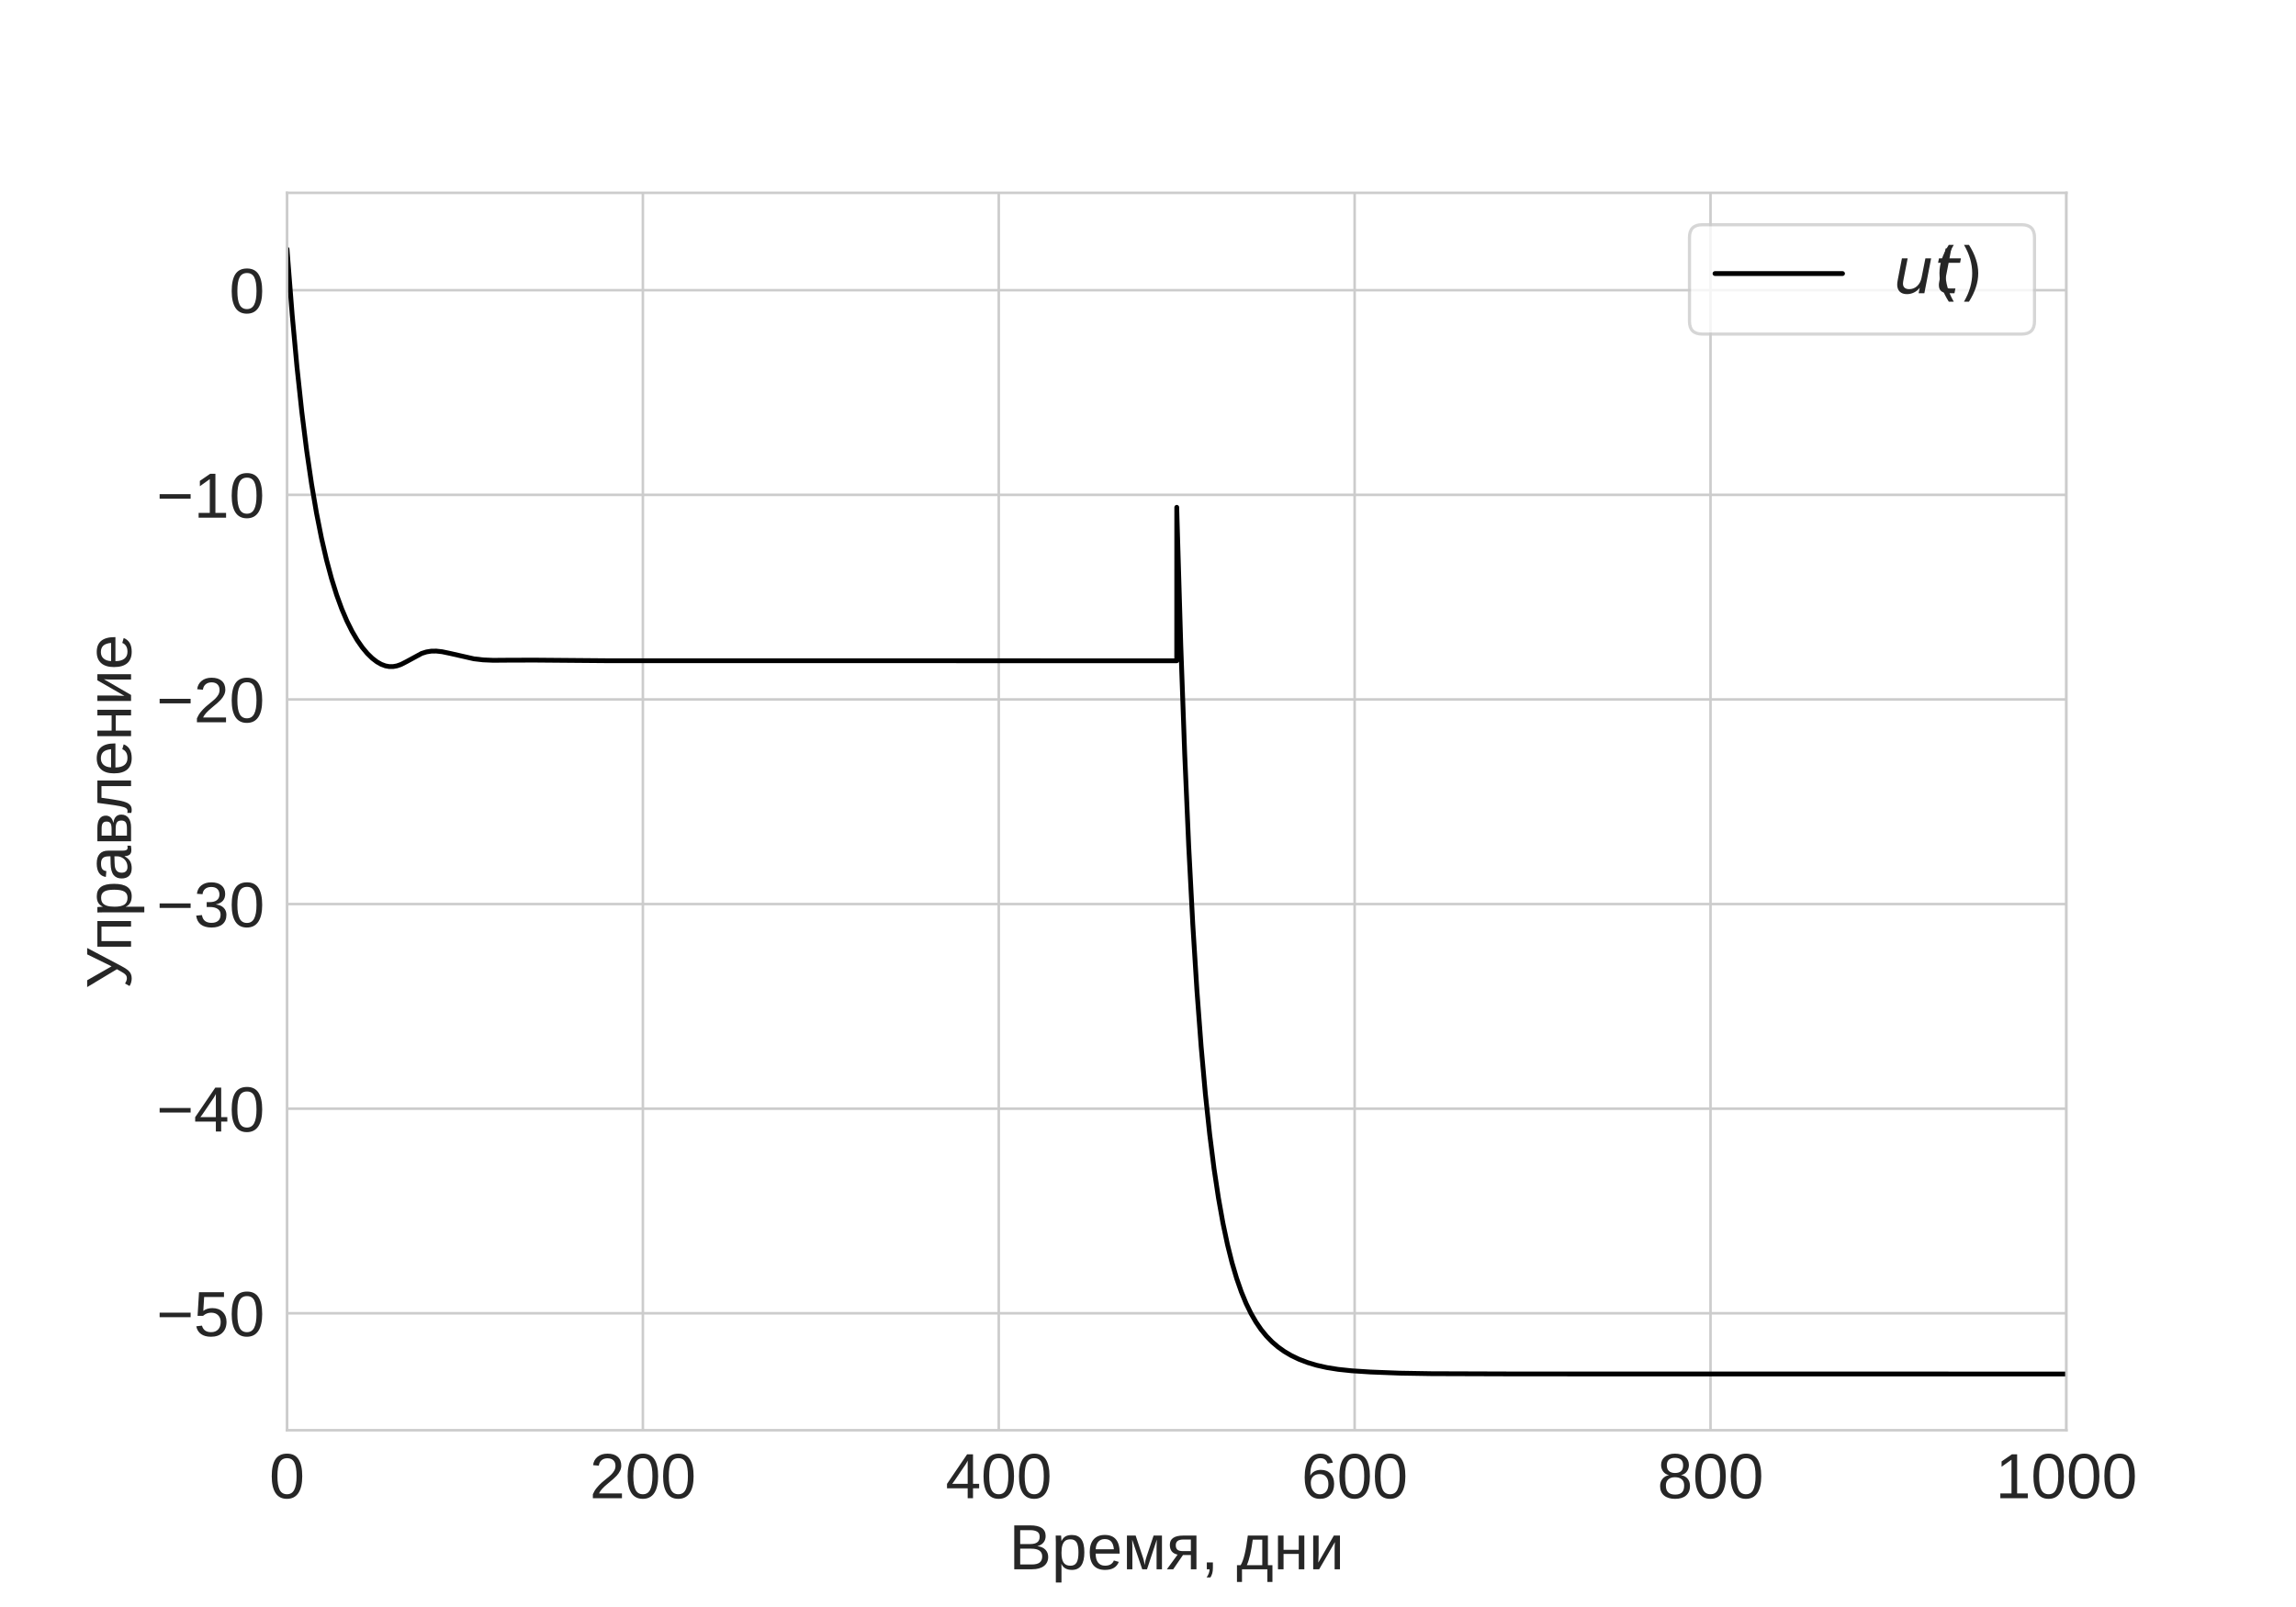
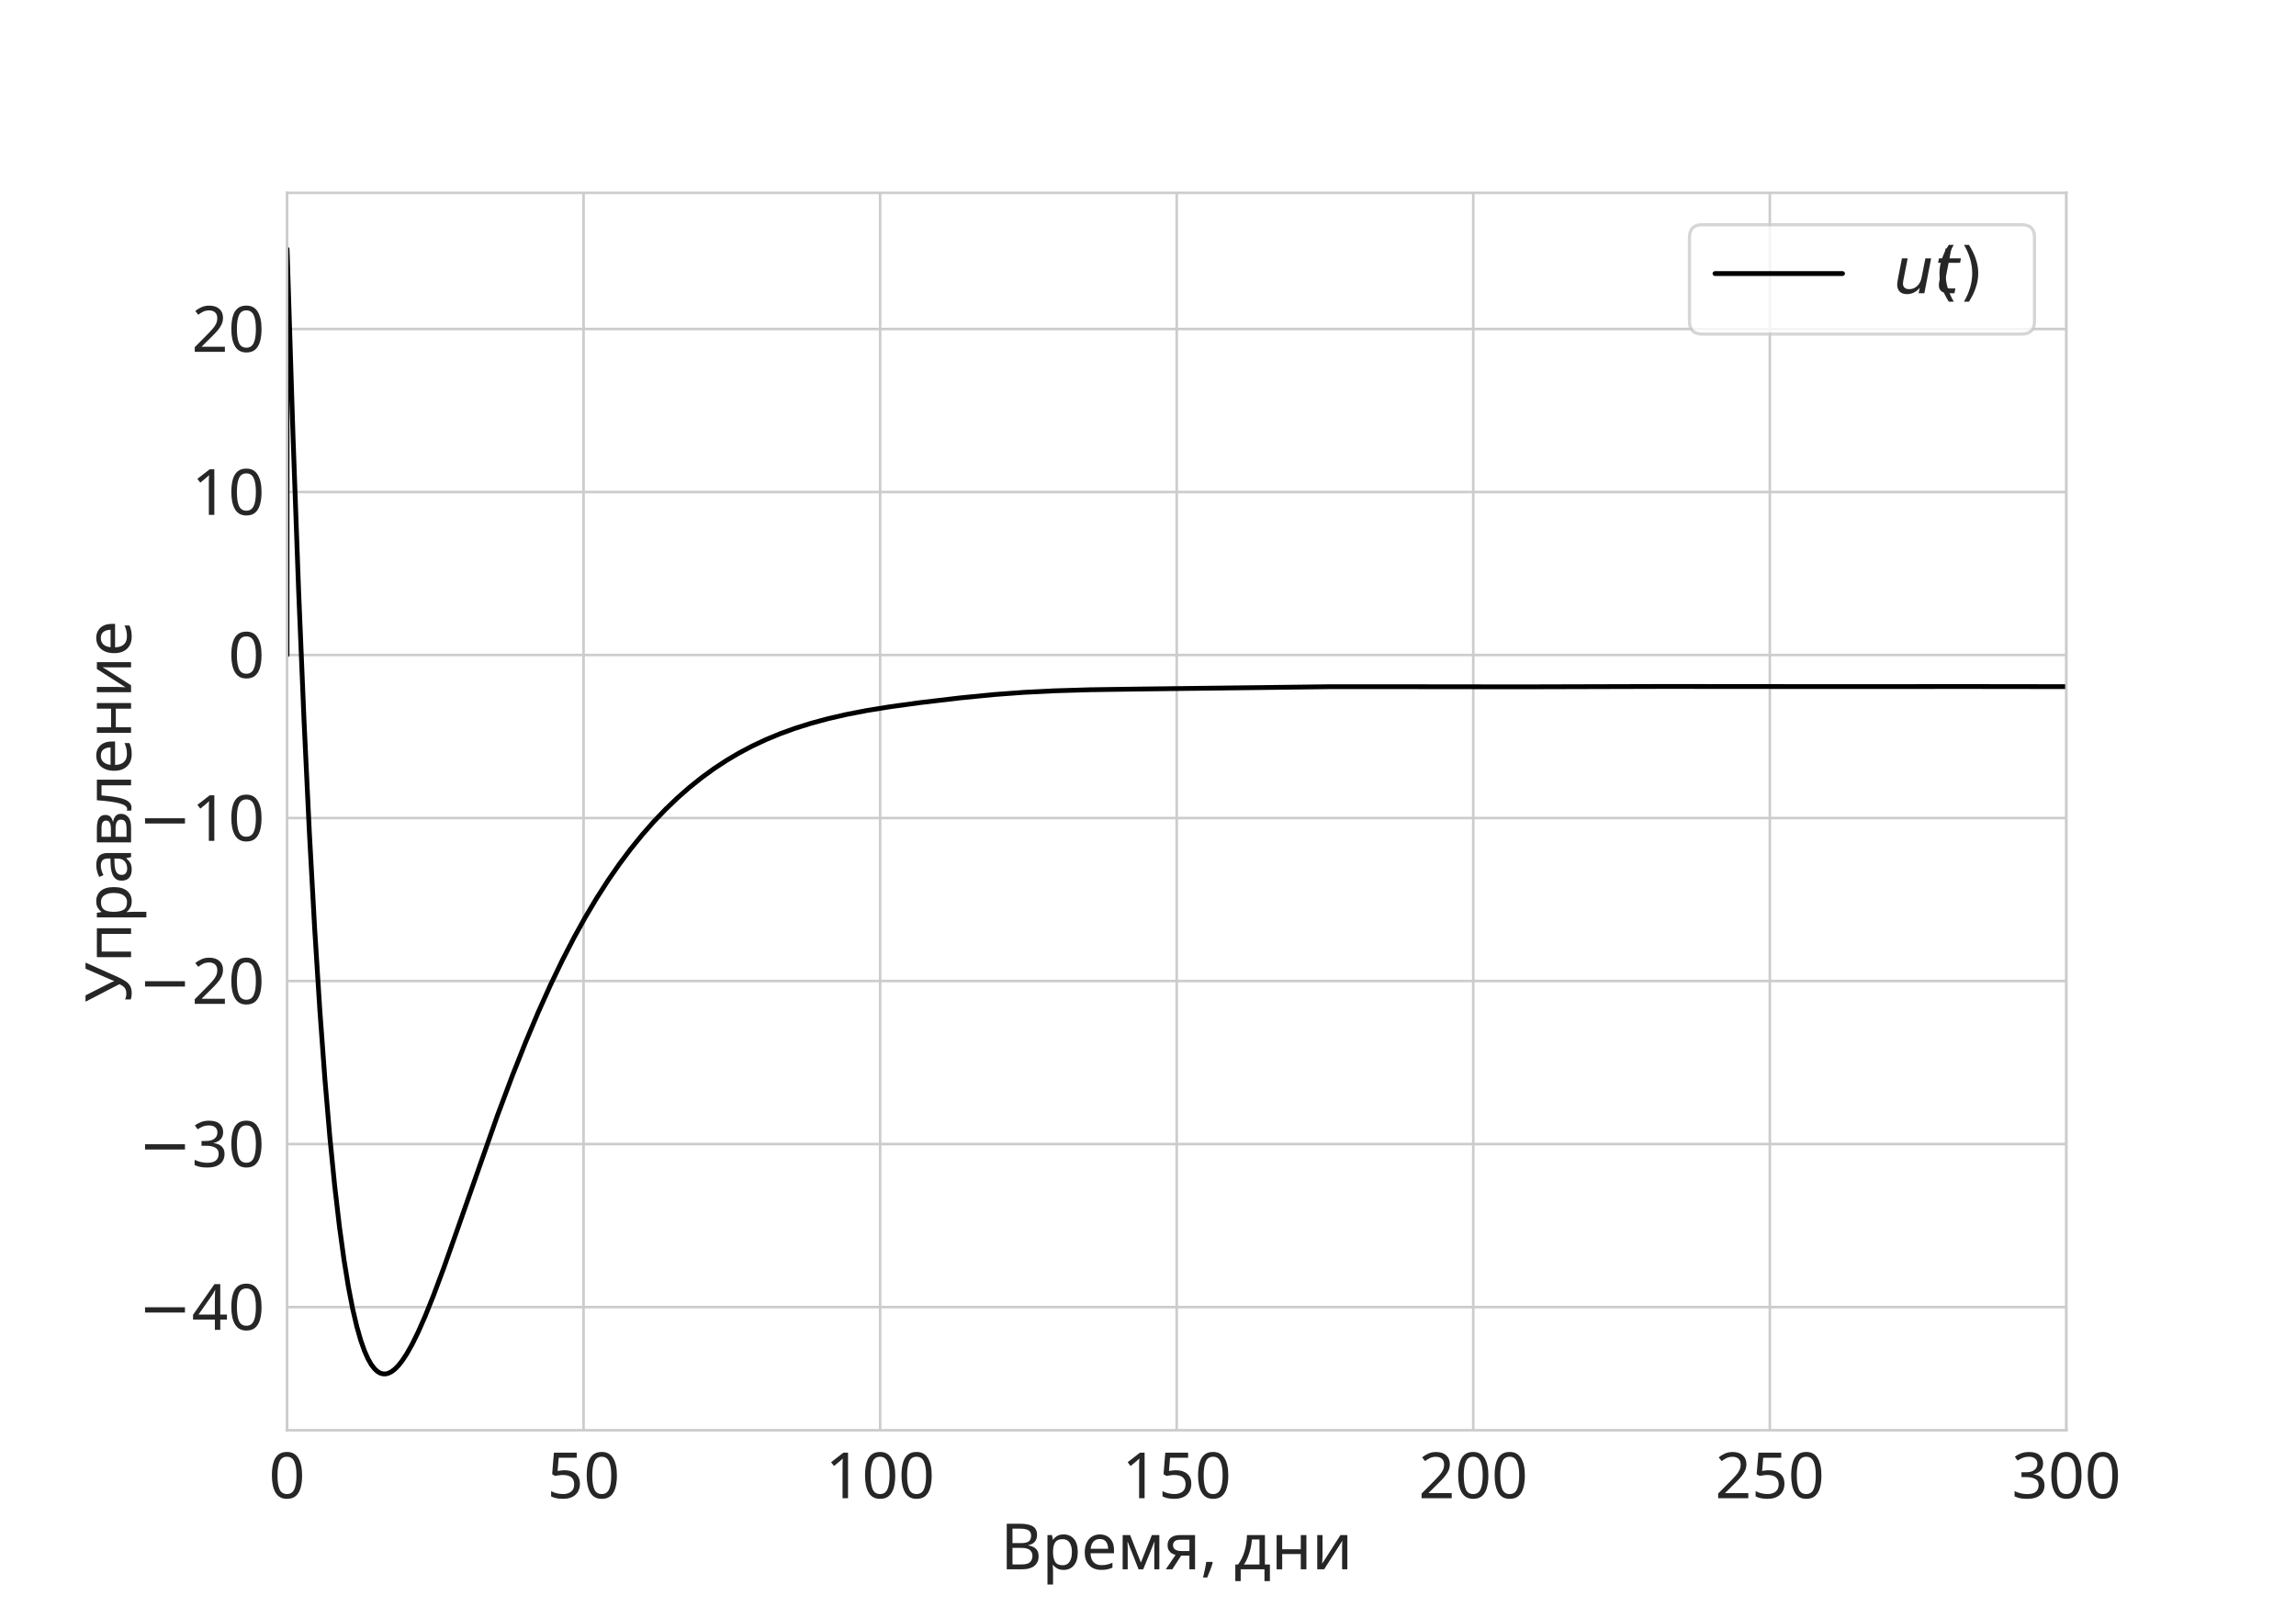
<svg xmlns="http://www.w3.org/2000/svg" width="720pt" height="504pt" viewBox="0 0 720 504" version="1.1">
  <defs>
    <style type="text/css">*{stroke-linejoin: round; stroke-linecap: butt}</style>
  </defs>
  <g id="figure_1">
    <g id="patch_1">
      <path d="M 0 504  L 720 504  L 720 0  L 0 0  z " style="fill: #ffffff" />
    </g>
    <g id="axes_1">
      <g id="patch_2">
        <path d="M 90 448.56  L 648 448.56  L 648 60.48  L 90 60.48  z " style="fill: #ffffff" />
      </g>
      <g id="matplotlib.axis_1">
        <g id="xtick_1">
          <g id="line2d_1">
-             <path d="M 90 448.56  L 90 60.48  " clip-path="url(#p56ea81a3f6)" style="fill: none; stroke: #cccccc; stroke-width: 0.8; stroke-linecap: round" />
+             <path d="M 90 448.56  L 90 60.48  " clip-path="url(#pe9b343b1ab)" style="fill: none; stroke: #cccccc; stroke-width: 0.8; stroke-linecap: round" />
          </g>
          <g id="text_1">
-             <text style="fill: #262626; font: 20px 'Arial', 'DejaVu Sans', 'Liberation Sans', 'Bitstream Vera Sans', sans-serif; text-anchor: middle" x="90" y="469.876" transform="rotate(-0 90 469.8756)">0</text>
+             <text style="fill: #262626; font: 20px 'sans-serif'; text-anchor: middle" x="90" y="469.876" transform="rotate(-0, 90, 469.8756)">0</text>
          </g>
        </g>
        <g id="xtick_2">
          <g id="line2d_2">
-             <path d="M 201.6 448.56  L 201.6 60.48  " clip-path="url(#p56ea81a3f6)" style="fill: none; stroke: #cccccc; stroke-width: 0.8; stroke-linecap: round" />
+             <path d="M 183 448.56  L 183 60.48  " clip-path="url(#pe9b343b1ab)" style="fill: none; stroke: #cccccc; stroke-width: 0.8; stroke-linecap: round" />
          </g>
          <g id="text_2">
-             <text style="fill: #262626; font: 20px 'Arial', 'DejaVu Sans', 'Liberation Sans', 'Bitstream Vera Sans', sans-serif; text-anchor: middle" x="201.6" y="469.876" transform="rotate(-0 201.6 469.8756)">200</text>
+             <text style="fill: #262626; font: 20px 'sans-serif'; text-anchor: middle" x="183" y="469.876" transform="rotate(-0, 183, 469.8756)">50</text>
          </g>
        </g>
        <g id="xtick_3">
          <g id="line2d_3">
-             <path d="M 313.2 448.56  L 313.2 60.48  " clip-path="url(#p56ea81a3f6)" style="fill: none; stroke: #cccccc; stroke-width: 0.8; stroke-linecap: round" />
+             <path d="M 276 448.56  L 276 60.48  " clip-path="url(#pe9b343b1ab)" style="fill: none; stroke: #cccccc; stroke-width: 0.8; stroke-linecap: round" />
          </g>
          <g id="text_3">
-             <text style="fill: #262626; font: 20px 'Arial', 'DejaVu Sans', 'Liberation Sans', 'Bitstream Vera Sans', sans-serif; text-anchor: middle" x="313.2" y="469.876" transform="rotate(-0 313.2 469.8756)">400</text>
+             <text style="fill: #262626; font: 20px 'sans-serif'; text-anchor: middle" x="276" y="469.876" transform="rotate(-0, 276, 469.8756)">100</text>
          </g>
        </g>
        <g id="xtick_4">
          <g id="line2d_4">
-             <path d="M 424.8 448.56  L 424.8 60.48  " clip-path="url(#p56ea81a3f6)" style="fill: none; stroke: #cccccc; stroke-width: 0.8; stroke-linecap: round" />
+             <path d="M 369 448.56  L 369 60.48  " clip-path="url(#pe9b343b1ab)" style="fill: none; stroke: #cccccc; stroke-width: 0.8; stroke-linecap: round" />
          </g>
          <g id="text_4">
-             <text style="fill: #262626; font: 20px 'Arial', 'DejaVu Sans', 'Liberation Sans', 'Bitstream Vera Sans', sans-serif; text-anchor: middle" x="424.8" y="469.876" transform="rotate(-0 424.8 469.8756)">600</text>
+             <text style="fill: #262626; font: 20px 'sans-serif'; text-anchor: middle" x="369" y="469.876" transform="rotate(-0, 369, 469.8756)">150</text>
          </g>
        </g>
        <g id="xtick_5">
          <g id="line2d_5">
-             <path d="M 536.4 448.56  L 536.4 60.48  " clip-path="url(#p56ea81a3f6)" style="fill: none; stroke: #cccccc; stroke-width: 0.8; stroke-linecap: round" />
+             <path d="M 462 448.56  L 462 60.48  " clip-path="url(#pe9b343b1ab)" style="fill: none; stroke: #cccccc; stroke-width: 0.8; stroke-linecap: round" />
          </g>
          <g id="text_5">
-             <text style="fill: #262626; font: 20px 'Arial', 'DejaVu Sans', 'Liberation Sans', 'Bitstream Vera Sans', sans-serif; text-anchor: middle" x="536.4" y="469.876" transform="rotate(-0 536.4 469.8756)">800</text>
+             <text style="fill: #262626; font: 20px 'sans-serif'; text-anchor: middle" x="462" y="469.876" transform="rotate(-0, 462, 469.8756)">200</text>
          </g>
        </g>
        <g id="xtick_6">
          <g id="line2d_6">
-             <path d="M 648 448.56  L 648 60.48  " clip-path="url(#p56ea81a3f6)" style="fill: none; stroke: #cccccc; stroke-width: 0.8; stroke-linecap: round" />
+             <path d="M 555 448.56  L 555 60.48  " clip-path="url(#pe9b343b1ab)" style="fill: none; stroke: #cccccc; stroke-width: 0.8; stroke-linecap: round" />
          </g>
          <g id="text_6">
-             <text style="fill: #262626; font: 20px 'Arial', 'DejaVu Sans', 'Liberation Sans', 'Bitstream Vera Sans', sans-serif; text-anchor: middle" x="648" y="469.876" transform="rotate(-0 648 469.8756)">1000</text>
+             <text style="fill: #262626; font: 20px 'sans-serif'; text-anchor: middle" x="555" y="469.876" transform="rotate(-0, 555, 469.8756)">250</text>
          </g>
        </g>
-         <g id="text_7">
-           <text style="fill: #262626; font: 20px 'Arial', 'DejaVu Sans', 'Liberation Sans', 'Bitstream Vera Sans', sans-serif; text-anchor: middle" x="369" y="492.166" transform="rotate(-0 369 492.1662)">Время, дни</text>
+         <g id="xtick_7">
+           <g id="line2d_7">
+             <path d="M 648 448.56  L 648 60.48  " clip-path="url(#pe9b343b1ab)" style="fill: none; stroke: #cccccc; stroke-width: 0.8; stroke-linecap: round" />
+           </g>
+           <g id="text_7">
+             <text style="fill: #262626; font: 20px 'sans-serif'; text-anchor: middle" x="648" y="469.876" transform="rotate(-0, 648, 469.8756)">300</text>
+           </g>
+         </g>
+         <g id="text_8">
+           <text style="fill: #262626; font: 20px 'sans-serif'; text-anchor: middle" x="369" y="492.166" transform="rotate(-0, 369, 492.1662)">Время, дни</text>
        </g>
      </g>
      <g id="matplotlib.axis_2">
        <g id="ytick_1">
-           <g id="line2d_7">
-             <path d="M 90 411.883  L 648 411.883  " clip-path="url(#p56ea81a3f6)" style="fill: none; stroke: #cccccc; stroke-width: 0.8; stroke-linecap: round" />
+           <g id="line2d_8">
+             <path d="M 90 409.934  L 648 409.934  " clip-path="url(#pe9b343b1ab)" style="fill: none; stroke: #cccccc; stroke-width: 0.8; stroke-linecap: round" />
          </g>
-           <g id="text_8">
-             <text style="fill: #262626; font: 20px 'Arial', 'DejaVu Sans', 'Liberation Sans', 'Bitstream Vera Sans', sans-serif; text-anchor: end" x="83" y="419.041" transform="rotate(-0 83 419.0405)">−50</text>
+           <g id="text_9">
+             <text style="fill: #262626; font: 20px 'sans-serif'; text-anchor: end" x="83" y="417.092" transform="rotate(-0, 83, 417.092)">−40</text>
          </g>
        </g>
        <g id="ytick_2">
-           <g id="line2d_8">
-             <path d="M 90 347.71  L 648 347.71  " clip-path="url(#p56ea81a3f6)" style="fill: none; stroke: #cccccc; stroke-width: 0.8; stroke-linecap: round" />
+           <g id="line2d_9">
+             <path d="M 90 358.809  L 648 358.809  " clip-path="url(#pe9b343b1ab)" style="fill: none; stroke: #cccccc; stroke-width: 0.8; stroke-linecap: round" />
          </g>
-           <g id="text_9">
-             <text style="fill: #262626; font: 20px 'Arial', 'DejaVu Sans', 'Liberation Sans', 'Bitstream Vera Sans', sans-serif; text-anchor: end" x="83" y="354.867" transform="rotate(-0 83 354.8675)">−40</text>
+           <g id="text_10">
+             <text style="fill: #262626; font: 20px 'sans-serif'; text-anchor: end" x="83" y="365.966" transform="rotate(-0, 83, 365.9665)">−30</text>
          </g>
        </g>
        <g id="ytick_3">
-           <g id="line2d_9">
-             <path d="M 90 283.537  L 648 283.537  " clip-path="url(#p56ea81a3f6)" style="fill: none; stroke: #cccccc; stroke-width: 0.8; stroke-linecap: round" />
+           <g id="line2d_10">
+             <path d="M 90 307.683  L 648 307.683  " clip-path="url(#pe9b343b1ab)" style="fill: none; stroke: #cccccc; stroke-width: 0.8; stroke-linecap: round" />
          </g>
-           <g id="text_10">
-             <text style="fill: #262626; font: 20px 'Arial', 'DejaVu Sans', 'Liberation Sans', 'Bitstream Vera Sans', sans-serif; text-anchor: end" x="83" y="290.694" transform="rotate(-0 83 290.6945)">−30</text>
+           <g id="text_11">
+             <text style="fill: #262626; font: 20px 'sans-serif'; text-anchor: end" x="83" y="314.841" transform="rotate(-0, 83, 314.8409)">−20</text>
          </g>
        </g>
        <g id="ytick_4">
-           <g id="line2d_10">
-             <path d="M 90 219.364  L 648 219.364  " clip-path="url(#p56ea81a3f6)" style="fill: none; stroke: #cccccc; stroke-width: 0.8; stroke-linecap: round" />
+           <g id="line2d_11">
+             <path d="M 90 256.558  L 648 256.558  " clip-path="url(#pe9b343b1ab)" style="fill: none; stroke: #cccccc; stroke-width: 0.8; stroke-linecap: round" />
          </g>
-           <g id="text_11">
-             <text style="fill: #262626; font: 20px 'Arial', 'DejaVu Sans', 'Liberation Sans', 'Bitstream Vera Sans', sans-serif; text-anchor: end" x="83" y="226.521" transform="rotate(-0 83 226.5214)">−20</text>
+           <g id="text_12">
+             <text style="fill: #262626; font: 20px 'sans-serif'; text-anchor: end" x="83" y="263.715" transform="rotate(-0, 83, 263.7153)">−10</text>
          </g>
        </g>
        <g id="ytick_5">
-           <g id="line2d_11">
-             <path d="M 90 155.191  L 648 155.191  " clip-path="url(#p56ea81a3f6)" style="fill: none; stroke: #cccccc; stroke-width: 0.8; stroke-linecap: round" />
+           <g id="line2d_12">
+             <path d="M 90 205.432  L 648 205.432  " clip-path="url(#pe9b343b1ab)" style="fill: none; stroke: #cccccc; stroke-width: 0.8; stroke-linecap: round" />
          </g>
-           <g id="text_12">
-             <text style="fill: #262626; font: 20px 'Arial', 'DejaVu Sans', 'Liberation Sans', 'Bitstream Vera Sans', sans-serif; text-anchor: end" x="83" y="162.348" transform="rotate(-0 83 162.3484)">−10</text>
+           <g id="text_13">
+             <text style="fill: #262626; font: 20px 'sans-serif'; text-anchor: end" x="83" y="212.59" transform="rotate(-0, 83, 212.5898)">0</text>
          </g>
        </g>
        <g id="ytick_6">
-           <g id="line2d_12">
-             <path d="M 90 91.018  L 648 91.018  " clip-path="url(#p56ea81a3f6)" style="fill: none; stroke: #cccccc; stroke-width: 0.8; stroke-linecap: round" />
+           <g id="line2d_13">
+             <path d="M 90 154.306  L 648 154.306  " clip-path="url(#pe9b343b1ab)" style="fill: none; stroke: #cccccc; stroke-width: 0.8; stroke-linecap: round" />
          </g>
-           <g id="text_13">
-             <text style="fill: #262626; font: 20px 'Arial', 'DejaVu Sans', 'Liberation Sans', 'Bitstream Vera Sans', sans-serif; text-anchor: end" x="83" y="98.175" transform="rotate(-0 83 98.17535)">0</text>
+           <g id="text_14">
+             <text style="fill: #262626; font: 20px 'sans-serif'; text-anchor: end" x="83" y="161.464" transform="rotate(-0, 83, 161.4642)">10</text>
          </g>
        </g>
-         <g id="text_14">
-           <text style="fill: #262626; font: 20px 'Arial', 'DejaVu Sans', 'Liberation Sans', 'Bitstream Vera Sans', sans-serif; text-anchor: middle" x="41.1" y="254.52" transform="rotate(-90 41.1 254.52)">Управление</text>
+         <g id="ytick_7">
+           <g id="line2d_14">
+             <path d="M 90 103.181  L 648 103.181  " clip-path="url(#pe9b343b1ab)" style="fill: none; stroke: #cccccc; stroke-width: 0.8; stroke-linecap: round" />
+           </g>
+           <g id="text_15">
+             <text style="fill: #262626; font: 20px 'sans-serif'; text-anchor: end" x="83" y="110.339" transform="rotate(-0, 83, 110.3387)">20</text>
+           </g>
+         </g>
+         <g id="text_16">
+           <text style="fill: #262626; font: 20px 'sans-serif'; text-anchor: middle" x="41.1" y="254.52" transform="rotate(-90, 41.1, 254.52)">Управление</text>
        </g>
      </g>
-       <g id="line2d_13">
-         <path d="M 90 91.018  L 90.006 78.12  L 90.112 79.519  L 91.624 98.737  L 93.125 115.052  L 94.637 129.122  L 96.16 141.263  L 97.7 151.792  L 99.252 160.899  L 100.814 168.779  L 102.388 175.596  L 103.972 181.493  L 105.563 186.574  L 107.164 190.964  L 108.777 194.751  L 110.395 197.996  L 112.013 200.755  L 113.62 203.066  L 115.199 204.956  L 116.728 206.449  L 118.185 207.567  L 119.552 208.345  L 120.841 208.829  L 122.068 209.056  L 123.274 209.055  L 124.501 208.829  L 125.84 208.349  L 127.486 207.506  L 132.218 204.936  L 133.736 204.457  L 135.226 204.22  L 136.811 204.197  L 138.652 204.402  L 141.107 204.916  L 148.601 206.621  L 151.458 206.955  L 154.644 207.094  L 159.683 207.055  L 167.646 207.034  L 190.15 207.221  L 340.62 207.238  L 369.006 207.238  L 369.017 159.108  L 369.117 162.894  L 370.283 202.318  L 371.505 236.334  L 372.761 265.279  L 374.044 289.869  L 375.344 310.627  L 376.661 328.196  L 377.995 343.098  L 379.345 355.761  L 380.712 366.542  L 382.096 375.734  L 383.497 383.584  L 384.914 390.294  L 386.348 396.036  L 387.799 400.951  L 389.272 405.175  L 390.768 408.802  L 392.291 411.925  L 393.853 414.63  L 395.46 416.974  L 397.134 419.027  L 398.892 420.834  L 400.761 422.439  L 402.776 423.874  L 404.963 425.158  L 407.357 426.304  L 409.985 427.313  L 412.864 428.177  L 416.034 428.893  L 419.599 429.465  L 423.879 429.918  L 429.777 430.301  L 439.001 430.659  L 448.8 430.822  L 477.252 430.913  L 647.994 430.918  L 647.994 430.918  " clip-path="url(#p56ea81a3f6)" style="fill: none; stroke: #000000; stroke-width: 1.5; stroke-linecap: round" />
+       <g id="line2d_15">
+         <path d="M 90 205.432  L 90.019 78.12  L 90.112 80.633  L 91.897 137.051  L 93.627 184.77  L 95.338 225.944  L 97.012 261.014  L 98.668 291.145  L 100.286 316.666  L 101.885 338.456  L 103.448 356.766  L 104.973 372.084  L 106.442 384.683  L 107.875 395.116  L 109.27 403.689  L 110.609 410.576  L 111.892 416.053  L 113.12 420.352  L 114.292 423.671  L 115.389 426.144  L 116.431 427.966  L 117.416 429.258  L 118.346 430.12  L 119.221 430.636  L 120.058 430.882  L 120.895 430.902  L 121.769 430.696  L 122.699 430.243  L 123.722 429.485  L 124.856 428.355  L 126.121 426.768  L 127.553 424.601  L 129.19 421.703  L 131.069 417.904  L 133.264 412.939  L 135.868 406.473  L 139.141 397.714  L 143.791 384.573  L 155.974 349.893  L 160.661 337.373  L 164.865 326.764  L 168.827 317.359  L 172.64 308.874  L 176.341 301.172  L 179.968 294.132  L 183.558 287.645  L 187.111 281.678  L 190.663 276.142  L 194.216 271.015  L 197.787 266.248  L 201.377 261.823  L 205.022 257.681  L 208.705 253.832  L 212.425 250.263  L 216.201 246.947  L 220.014 243.893  L 223.883 241.079  L 227.807 238.499  L 231.806 236.135  L 235.917 233.964  L 240.195 231.956  L 244.659 230.109  L 249.365 228.404  L 254.35 226.837  L 259.669 225.399  L 265.435 224.073  L 271.834 222.836  L 279.255 221.634  L 288.685 220.344  L 301.129 218.875  L 311.712 217.833  L 320.938 217.149  L 330.628 216.659  L 341.9 216.32  L 356.984 216.105  L 394.11 215.656  L 416.969 215.365  L 437.02 215.365  L 477.438 215.412  L 521.892 215.29  L 575.423 215.333  L 617.273 215.312  L 647.981 215.351  L 647.981 215.351  " clip-path="url(#pe9b343b1ab)" style="fill: none; stroke: #000000; stroke-width: 1.5; stroke-linecap: round" />
      </g>
      <g id="patch_3">
        <path d="M 90 448.56  L 90 60.48  " style="fill: none; stroke: #cccccc; stroke-width: 0.8; stroke-linejoin: miter; stroke-linecap: square" />
      </g>
      <g id="patch_4">
        <path d="M 648 448.56  L 648 60.48  " style="fill: none; stroke: #cccccc; stroke-width: 0.8; stroke-linejoin: miter; stroke-linecap: square" />
      </g>
      <g id="patch_5">
        <path d="M 90 448.56  L 648 448.56  " style="fill: none; stroke: #cccccc; stroke-width: 0.8; stroke-linejoin: miter; stroke-linecap: square" />
      </g>
      <g id="patch_6">
        <path d="M 90 60.48  L 648 60.48  " style="fill: none; stroke: #cccccc; stroke-width: 0.8; stroke-linejoin: miter; stroke-linecap: square" />
      </g>
      <g id="legend_1">
        <g id="patch_7">
          <path d="M 533.8 104.771  L 634 104.771  Q 638 104.771 638 100.771  L 638 74.48  Q 638 70.48 634 70.48  L 533.8 70.48  Q 529.8 70.48 529.8 74.48  L 529.8 100.771  Q 529.8 104.771 533.8 104.771  z " style="fill: #ffffff; opacity: 0.8; stroke: #cccccc; stroke-linejoin: miter" />
        </g>
-         <g id="line2d_14">
+         <g id="line2d_16">
          <path d="M 537.8 85.796  L 557.8 85.796  L 577.8 85.796  " style="fill: none; stroke: #000000; stroke-width: 1.5; stroke-linecap: round" />
        </g>
-         <g id="text_15">
+         <g id="text_17">
          <g style="fill: #262626" transform="translate(593.8 92.79563)">
            <text>
              <tspan style="font: oblique 20px 'DejaVu Sans'" x="0 20.479" y="-0.828">ut</tspan>
              <tspan style="font: 20px 'DejaVu Sans'" x="12.676 28.32" y="-0.828">()</tspan>
            </text>
          </g>
        </g>
      </g>
    </g>
  </g>
  <defs>
-     <clipPath id="p56ea81a3f6">
+     <clipPath id="pe9b343b1ab">
      <rect x="90" y="60.48" width="558" height="388.08" />
    </clipPath>
  </defs>
</svg>
